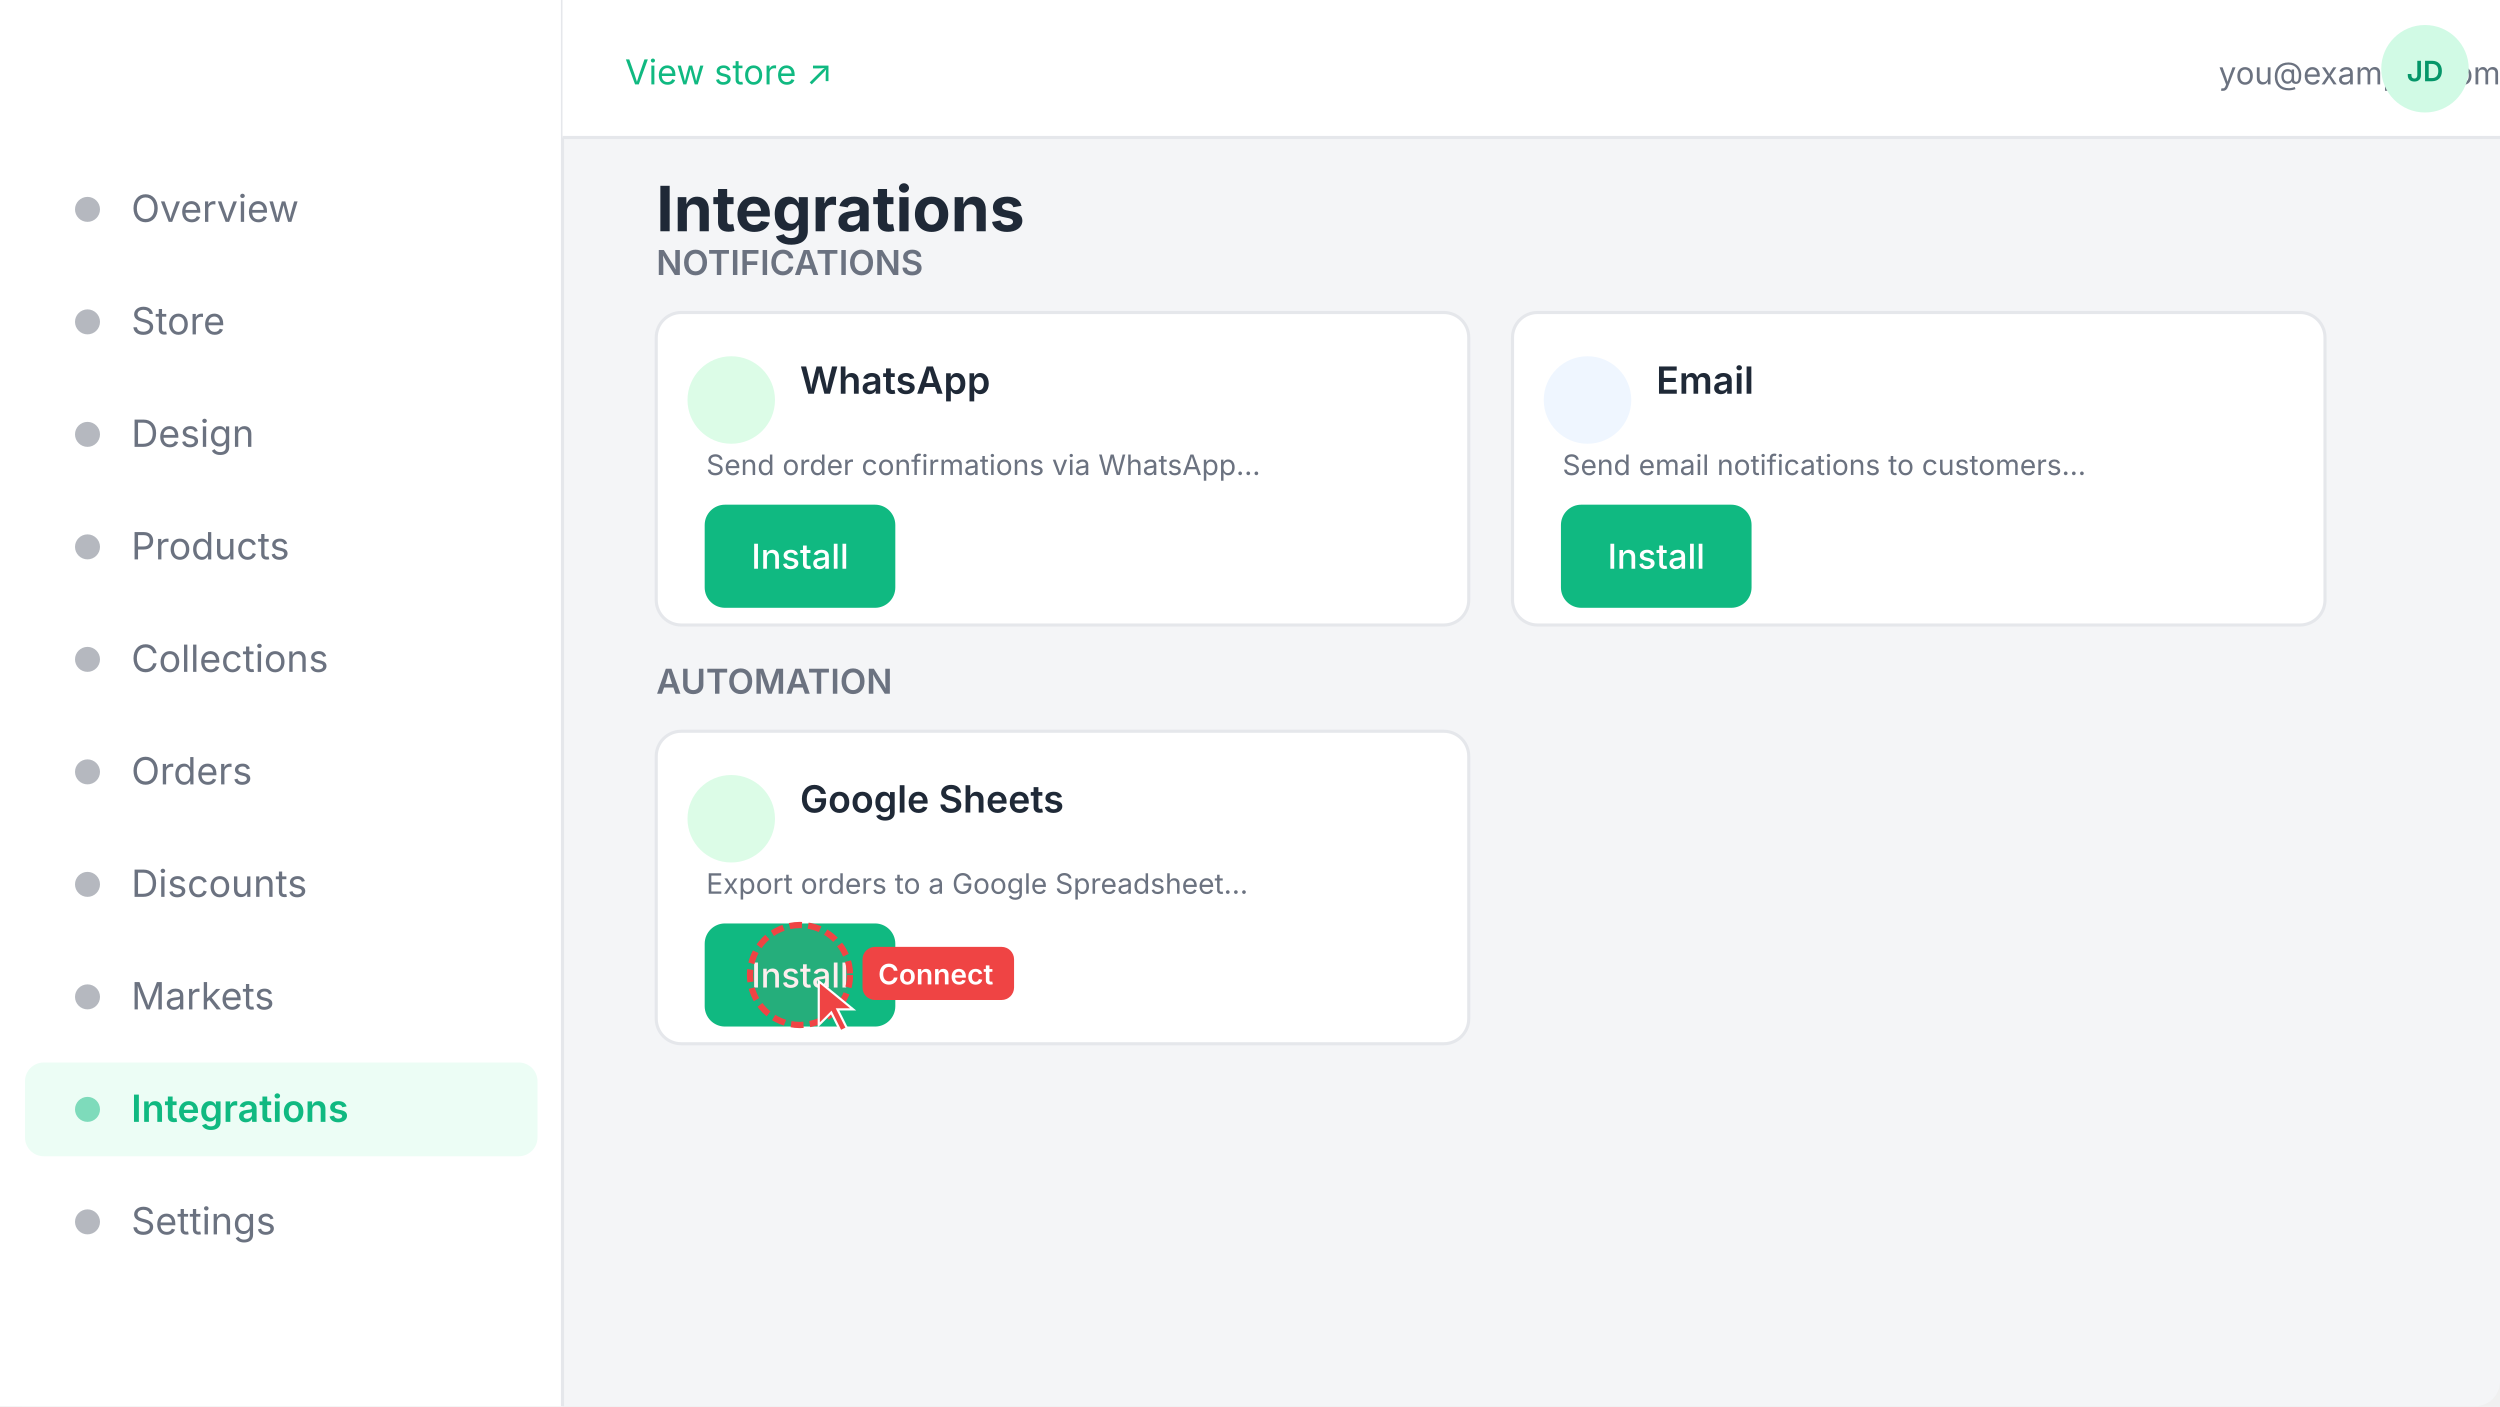
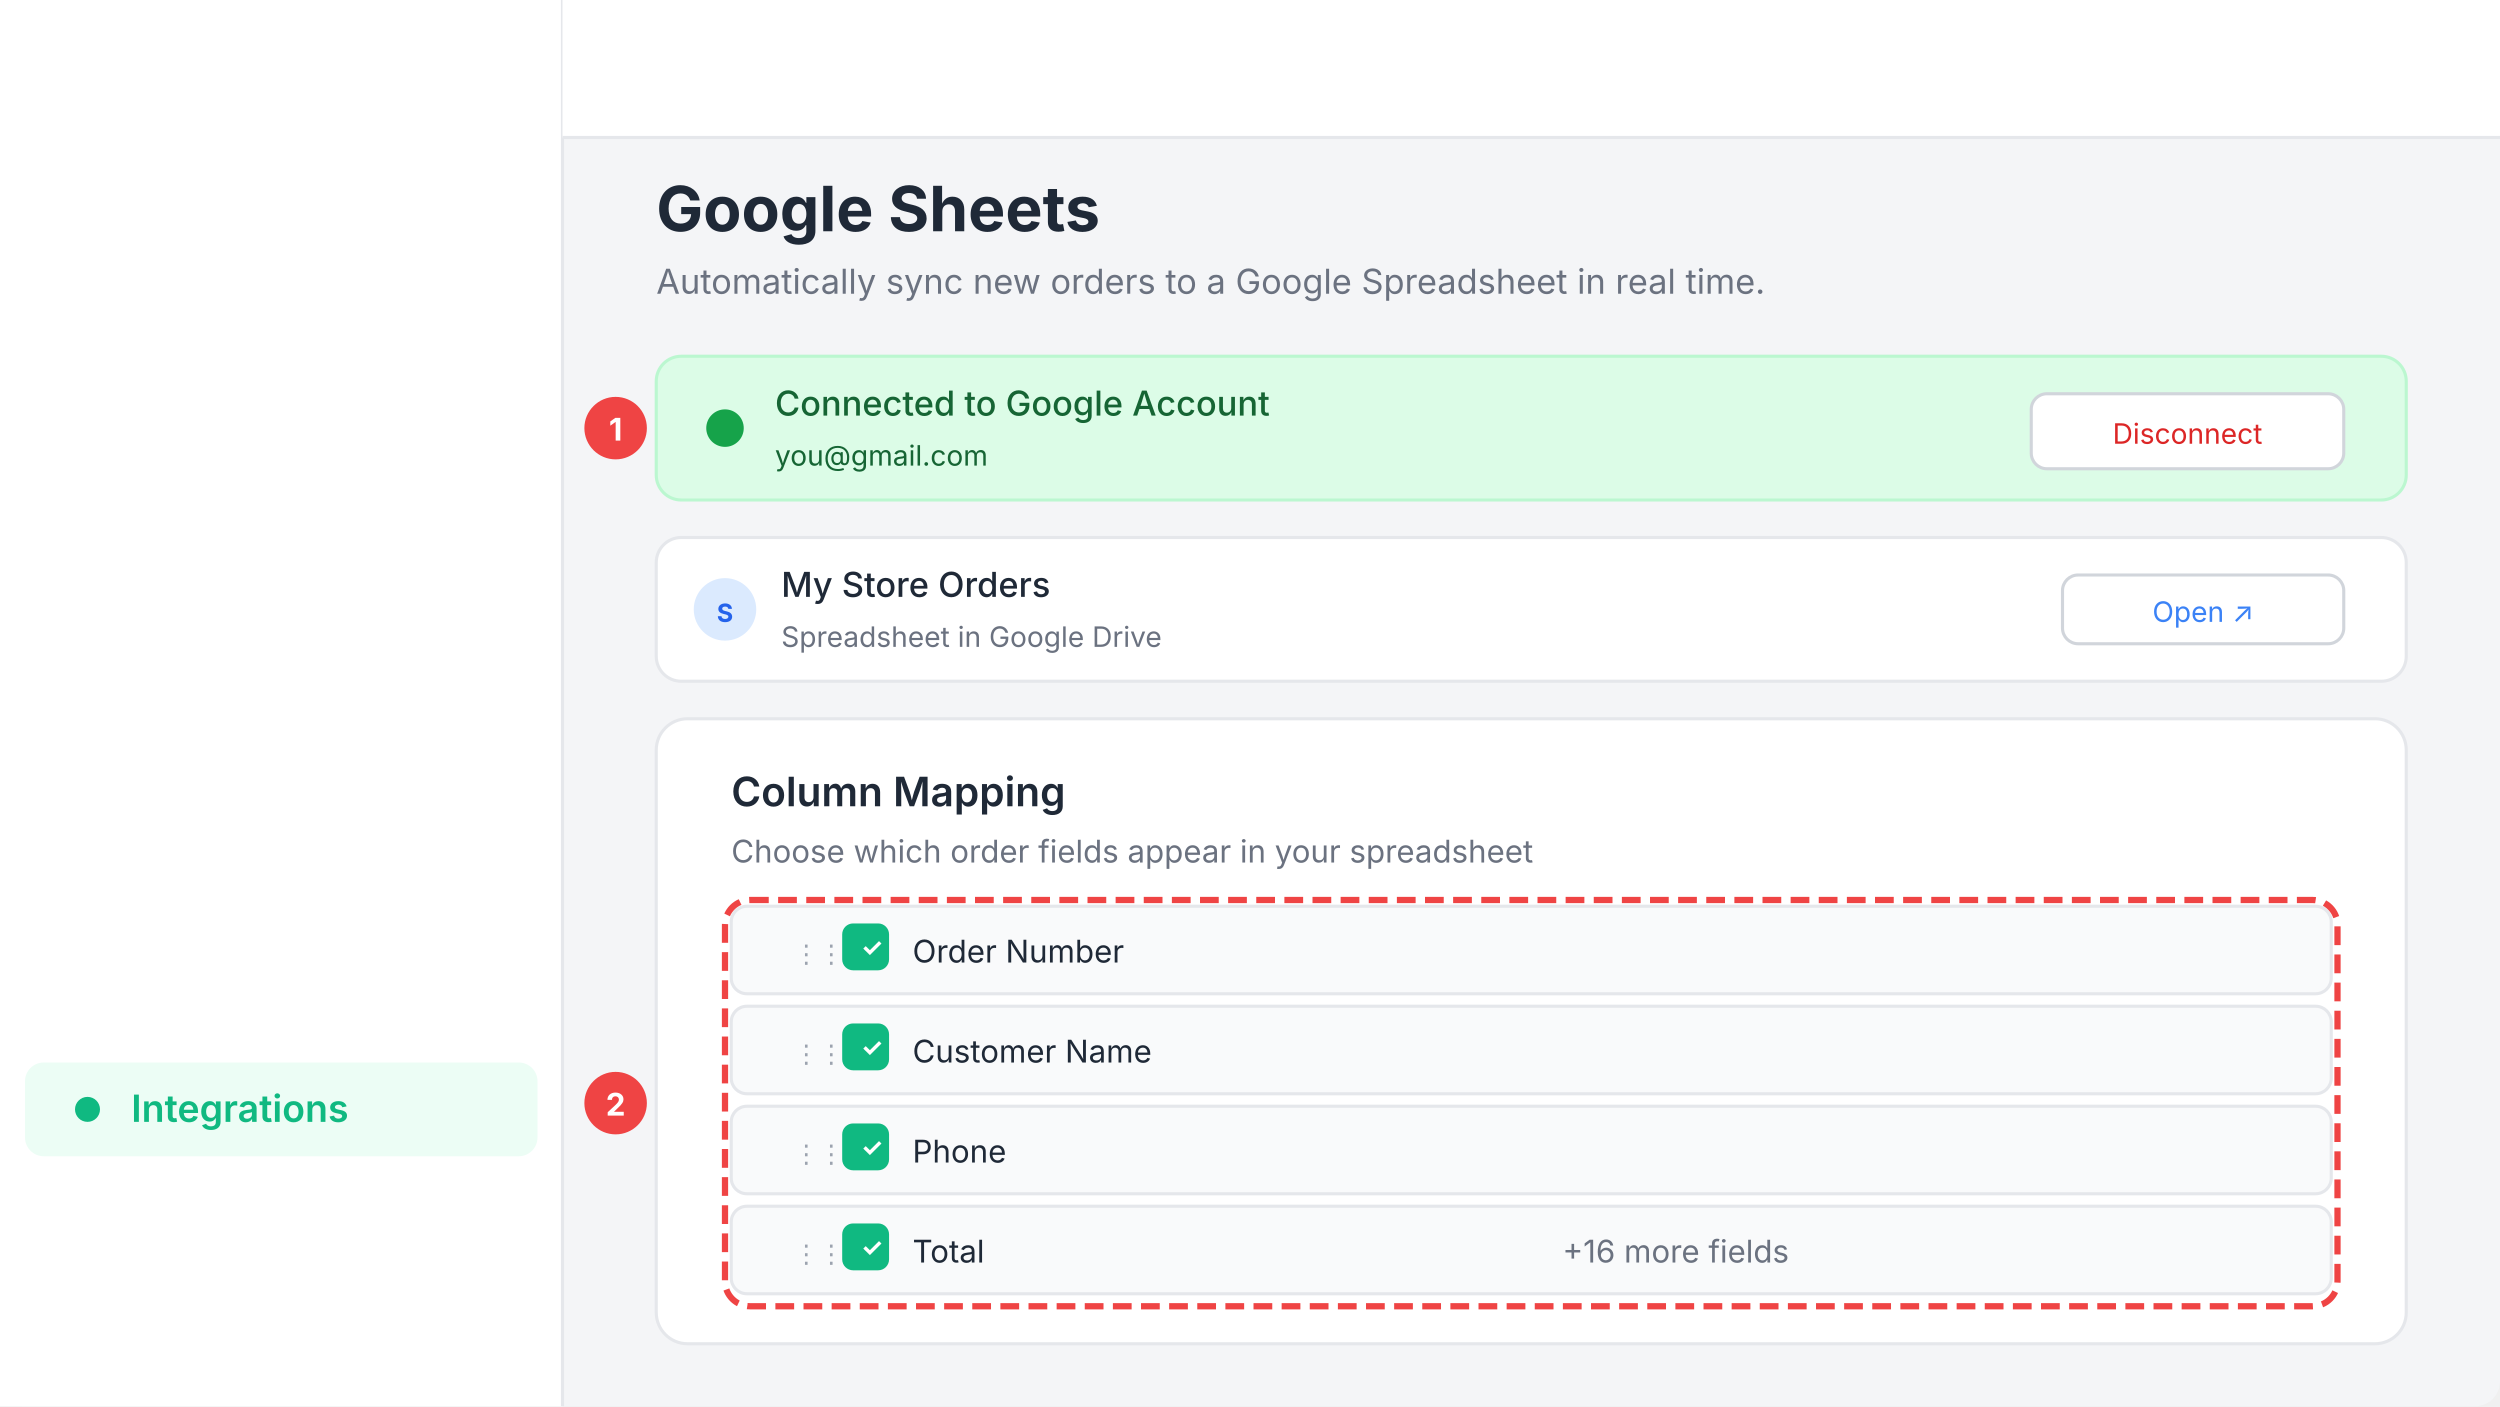
<svg xmlns="http://www.w3.org/2000/svg" viewBox="0 0 800 450" width="800" height="450">
  <defs>
-     <style>
-     text { font-family: -apple-system, BlinkMacSystemFont, 'Segoe UI', sans-serif; }
-   </style>
+     <style>text { font-family: -apple-system, BlinkMacSystemFont, 'Segoe UI', sans-serif; }</style>
  </defs>
  <rect width="800" height="450" fill="#f4f5f7" rx="8" />
-   <rect x="0" y="0" width="180" height="450" fill="#ffffff" rx="0" />
-   <line x1="180" y1="0" x2="180" y2="450" stroke="#e5e7eb" stroke-width="1" />
-   <circle cx="28" cy="67" r="4" fill="#6b7280" opacity="0.5" />
-   <text x="42" y="71" font-size="12" fill="#6b7280" font-weight="400">Overview</text>
-   <circle cx="28" cy="103" r="4" fill="#6b7280" opacity="0.5" />
-   <text x="42" y="107" font-size="12" fill="#6b7280" font-weight="400">Store</text>
-   <circle cx="28" cy="139" r="4" fill="#6b7280" opacity="0.5" />
-   <text x="42" y="143" font-size="12" fill="#6b7280" font-weight="400">Design</text>
-   <circle cx="28" cy="175" r="4" fill="#6b7280" opacity="0.5" />
-   <text x="42" y="179" font-size="12" fill="#6b7280" font-weight="400">Products</text>
-   <circle cx="28" cy="211" r="4" fill="#6b7280" opacity="0.5" />
-   <text x="42" y="215" font-size="12" fill="#6b7280" font-weight="400">Collections</text>
-   <circle cx="28" cy="247" r="4" fill="#6b7280" opacity="0.5" />
-   <text x="42" y="251" font-size="12" fill="#6b7280" font-weight="400">Orders</text>
-   <circle cx="28" cy="283" r="4" fill="#6b7280" opacity="0.5" />
-   <text x="42" y="287" font-size="12" fill="#6b7280" font-weight="400">Discounts</text>
-   <circle cx="28" cy="319" r="4" fill="#6b7280" opacity="0.5" />
-   <text x="42" y="323" font-size="12" fill="#6b7280" font-weight="400">Markets</text>
+   <rect x="0" y="0" width="180" height="450" fill="#ffffff" />
+   <line x1="180" y1="0" x2="180" y2="450" stroke="#e5e7eb" />
  <rect x="8" y="340" width="164" height="30" rx="6" fill="#ecfdf5" />
-   <circle cx="28" cy="355" r="4" fill="#10b981" opacity="0.5" />
+   <circle cx="28" cy="355" r="4" fill="#10b981" />
  <text x="42" y="359" font-size="12" fill="#10b981" font-weight="600">Integrations</text>
-   <circle cx="28" cy="391" r="4" fill="#6b7280" opacity="0.5" />
-   <text x="42" y="395" font-size="12" fill="#6b7280" font-weight="400">Settings</text>
  <rect x="180" y="0" width="620" height="44" fill="#ffffff" />
-   <line x1="180" y1="44" x2="800" y2="44" stroke="#e5e7eb" stroke-width="1" />
-   <text x="200" y="27" font-size="11" fill="#10b981">View store ↗</text>
-   <text x="710" y="27" font-size="10" fill="#6b7280">you@example.com</text>
-   <circle cx="776" cy="22" r="14" fill="#d1fae5" />
-   <text x="776" y="26" font-size="9" fill="#059669" text-anchor="middle" font-weight="600">JD</text>
-   <text x="210" y="74" font-size="20" font-weight="700" fill="#1f2937">Integrations</text>
-   <text x="210" y="88" font-size="11" font-weight="600" fill="#6b7280">NOTIFICATIONS</text>
-   <rect x="210" y="100" width="260" height="100" rx="8" fill="#ffffff" stroke="#e5e7eb" stroke-width="1" />
-   <circle cx="234" cy="128" r="14" fill="#dcfce7" />
-   <text x="256" y="126" font-size="12" font-weight="600" fill="#1f2937">WhatsApp</text>
-   <text x="226" y="152" font-size="9" fill="#6b7280">Send order confirmations via WhatsApp...</text>
-   <rect x="226" y="162" width="60" height="32" rx="6" fill="#10b981" stroke="#10b981" stroke-width="1" />
-   <text x="256" y="182" font-size="11" fill="#ffffff" text-anchor="middle" font-weight="500">Install</text>
-   <rect x="484" y="100" width="260" height="100" rx="8" fill="#ffffff" stroke="#e5e7eb" stroke-width="1" />
-   <circle cx="508" cy="128" r="14" fill="#eff6ff" />
-   <text x="530" y="126" font-size="12" font-weight="600" fill="#1f2937">Email</text>
-   <text x="500" y="152" font-size="9" fill="#6b7280">Send email notifications to customers...</text>
-   <rect x="500" y="162" width="60" height="32" rx="6" fill="#10b981" stroke="#10b981" stroke-width="1" />
-   <text x="530" y="182" font-size="11" fill="#ffffff" text-anchor="middle" font-weight="500">Install</text>
-   <text x="210" y="222" font-size="11" font-weight="600" fill="#6b7280">AUTOMATION</text>
-   <rect x="210" y="234" width="260" height="100" rx="8" fill="#ffffff" stroke="#e5e7eb" stroke-width="1" />
-   <circle cx="234" cy="262" r="14" fill="#dcfce7" />
-   <text x="256" y="260" font-size="12" font-weight="600" fill="#1f2937">Google Sheets</text>
-   <text x="226" y="286" font-size="9" fill="#6b7280">Export orders to a Google Spreadsheet...</text>
-   <rect x="226" y="296" width="60" height="32" rx="6" fill="#10b981" stroke="#10b981" stroke-width="1" />
-   <text x="256" y="316" font-size="11" fill="#ffffff" text-anchor="middle" font-weight="500">Install</text>
+   <line x1="180" y1="44" x2="800" y2="44" stroke="#e5e7eb" />
+   <text x="210" y="74" font-size="20" font-weight="700" fill="#1f2937">Google Sheets</text>
+   <text x="210" y="94" font-size="11" fill="#6b7280">Automatically sync new orders to a Google Spreadsheet in real time.</text>
+   <rect x="210" y="114" width="560" height="46" rx="8" fill="#dcfce7" stroke="#bbf7d0" />
+   <circle cx="232" cy="137" r="6" fill="#16a34a" />
+   <text x="248" y="133" font-size="11" fill="#166534" font-weight="500">Connected to Google Account</text>
+   <text x="248" y="149" font-size="9" fill="#166534">you@gmail.com</text>
+   <rect x="650" y="126" width="100" height="24" rx="5" fill="#ffffff" stroke="#d1d5db" />
+   <text x="700" y="142" font-size="9" fill="#dc2626" text-anchor="middle">Disconnect</text>
+   <rect x="210" y="172" width="560" height="46" rx="8" fill="#ffffff" stroke="#e5e7eb" />
+   <circle cx="232" cy="195" r="10" fill="#dbeafe" />
+   <text x="232" y="199" font-size="8" fill="#2563eb" text-anchor="middle" font-weight="700">S</text>
+   <text x="250" y="191" font-size="11" fill="#1f2937" font-weight="500">My Store Orders</text>
+   <text x="250" y="207" font-size="9" fill="#6b7280">Spreadsheet in Google Drive</text>
+   <rect x="660" y="184" width="90" height="22" rx="5" fill="#ffffff" stroke="#d1d5db" />
+   <text x="705" y="199" font-size="9" fill="#3b82f6" text-anchor="middle">Open ↗</text>
+   <rect x="210" y="230" width="560" height="200" rx="10" fill="#ffffff" stroke="#e5e7eb" />
+   <text x="234" y="258" font-size="13" font-weight="600" fill="#1f2937">Column Mapping</text>
+   <text x="234" y="276" font-size="10" fill="#6b7280">Choose which order fields appear in your spreadsheet</text>
+   <rect x="234" y="290" width="512" height="28" rx="5" fill="#f9fafb" stroke="#e5e7eb" />
+   <text x="254" y="308" font-size="8" fill="#9ca3af">⋮⋮</text>
+   <rect x="270" y="296" width="14" height="14" rx="3" fill="#10b981" stroke="#10b981" />
+   <text x="279" y="306" font-size="8" fill="#fff" text-anchor="middle" font-weight="700">✓</text>
+   <text x="292" y="308" font-size="10" fill="#1f2937">Order Number</text>
+   <rect x="234" y="322" width="512" height="28" rx="5" fill="#f9fafb" stroke="#e5e7eb" />
+   <text x="254" y="340" font-size="8" fill="#9ca3af">⋮⋮</text>
+   <rect x="270" y="328" width="14" height="14" rx="3" fill="#10b981" stroke="#10b981" />
+   <text x="279" y="338" font-size="8" fill="#fff" text-anchor="middle" font-weight="700">✓</text>
+   <text x="292" y="340" font-size="10" fill="#1f2937">Customer Name</text>
+   <rect x="234" y="354" width="512" height="28" rx="5" fill="#f9fafb" stroke="#e5e7eb" />
+   <text x="254" y="372" font-size="8" fill="#9ca3af">⋮⋮</text>
+   <rect x="270" y="360" width="14" height="14" rx="3" fill="#10b981" stroke="#10b981" />
+   <text x="279" y="370" font-size="8" fill="#fff" text-anchor="middle" font-weight="700">✓</text>
+   <text x="292" y="372" font-size="10" fill="#1f2937">Phone</text>
+   <rect x="234" y="386" width="512" height="28" rx="5" fill="#f9fafb" stroke="#e5e7eb" />
+   <text x="254" y="404" font-size="8" fill="#9ca3af">⋮⋮</text>
+   <rect x="270" y="392" width="14" height="14" rx="3" fill="#10b981" stroke="#10b981" />
+   <text x="279" y="402" font-size="8" fill="#fff" text-anchor="middle" font-weight="700">✓</text>
+   <text x="292" y="404" font-size="10" fill="#1f2937">Total</text>
+   <text x="500" y="404" font-size="10" fill="#6b7280">+16 more fields</text>
  <g class="doc-annotations">
-     <circle cx="256" cy="312" r="16" fill="#ef4444" opacity="0.10" />
-     <circle cx="256" cy="312" r="16" fill="none" stroke="#ef4444" stroke-width="2" stroke-dasharray="4 2" />
-     <g transform="translate(262, 314)">
-       <path d="M0,0 L0,14 L4,10 L7,16 L9,15 L6,9 L11,9 Z" fill="#ef4444" stroke="#fff" stroke-width="0.7" />
-     </g>
-     <rect x="276" y="303" width="48.5" height="17" rx="4" fill="#ef4444" />
-     <text x="281" y="315" font-size="9" fill="#fff" font-weight="600">Connect</text>
+     <circle cx="197" cy="137" r="10" fill="#ef4444" />
+     <text x="197" y="141" font-size="10" fill="#fff" text-anchor="middle" font-weight="700">1</text>
+     <rect x="232" y="288" width="516" height="130" fill="none" stroke="#ef4444" stroke-width="2" stroke-dasharray="6 3" rx="8" />
+     <circle cx="197" cy="353" r="10" fill="#ef4444" />
+     <text x="197" y="357" font-size="10" fill="#fff" text-anchor="middle" font-weight="700">2</text>
  </g>
</svg>
